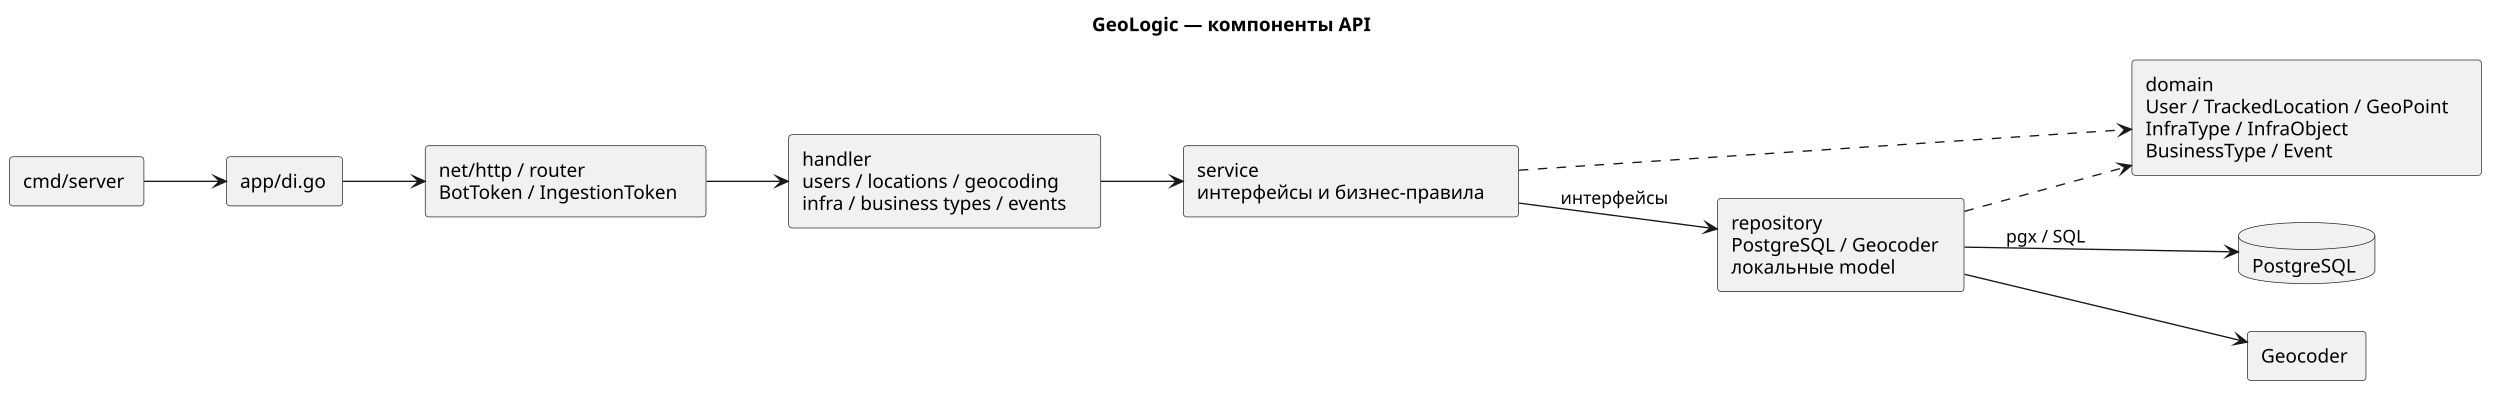
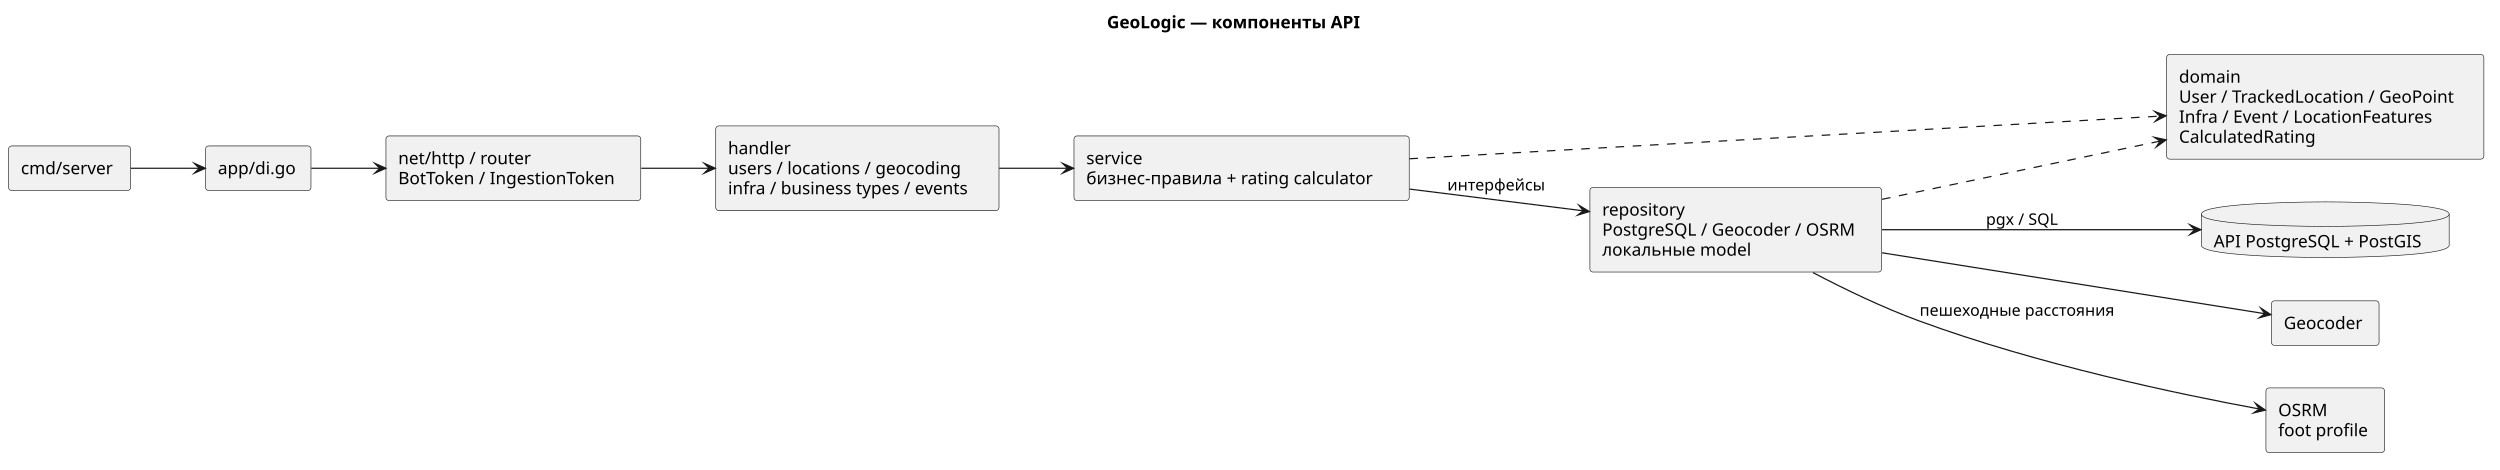
- <svg xmlns="http://www.w3.org/2000/svg" contentStyleType="text/css" data-diagram-type="DESCRIPTION" height="295px" preserveAspectRatio="none" style="width:1846px;height:295px;background:#FFFFFF;" version="1.1" viewBox="0 0 1846 295" width="1846px" zoomAndPan="magnify">
+ <svg xmlns="http://www.w3.org/2000/svg" contentStyleType="text/css" data-diagram-type="DESCRIPTION" height="382px" preserveAspectRatio="none" style="width:2034px;height:382px;background:#FFFFFF;" version="1.1" viewBox="0 0 2034 382" width="2034px" zoomAndPan="magnify">
  <defs />
  <g>
    <g class="title" data-source-line="1">
-       <text fill="#000000" font-family="sans-serif" font-size="14" font-weight="700" lengthAdjust="spacing" textLength="226.659" x="806.321" y="22.995">GeoLogic — компоненты API</text>
+       <text fill="#000000" font-family="sans-serif" font-size="14" font-weight="700" lengthAdjust="spacing" textLength="226.659" x="900.606" y="22.995">GeoLogic — компоненты API</text>
    </g>
    <g class="entity" data-qualified-name="main" data-source-line="5" id="ent0001">
-       <rect fill="#F1F1F1" height="36.297" rx="2.5" ry="2.5" style="stroke:#181818;stroke-width:0.5;" width="99.256" x="7" y="115.737" />
-       <text fill="#000000" font-family="sans-serif" font-size="14" lengthAdjust="spacing" textLength="79.256" x="17" y="138.732">cmd/server</text>
+       <rect fill="#F1F1F1" height="36.297" rx="2.5" ry="2.5" style="stroke:#181818;stroke-width:0.5;" width="99.256" x="7" y="118.737" />
+       <text fill="#000000" font-family="sans-serif" font-size="14" lengthAdjust="spacing" textLength="79.256" x="17" y="141.732">cmd/server</text>
    </g>
    <g class="entity" data-qualified-name="di" data-source-line="6" id="ent0002">
-       <rect fill="#F1F1F1" height="36.297" rx="2.5" ry="2.5" style="stroke:#181818;stroke-width:0.5;" width="85.748" x="167.26" y="115.737" />
-       <text fill="#000000" font-family="sans-serif" font-size="14" lengthAdjust="spacing" textLength="65.748" x="177.26" y="138.732">app/di.go</text>
+       <rect fill="#F1F1F1" height="36.297" rx="2.5" ry="2.5" style="stroke:#181818;stroke-width:0.5;" width="85.748" x="167.26" y="118.737" />
+       <text fill="#000000" font-family="sans-serif" font-size="14" lengthAdjust="spacing" textLength="65.748" x="177.26" y="141.732">app/di.go</text>
    </g>
    <g class="entity" data-qualified-name="server" data-source-line="7" id="ent0003">
-       <rect fill="#F1F1F1" height="52.594" rx="2.5" ry="2.5" style="stroke:#181818;stroke-width:0.5;" width="207.311" x="314" y="107.587" />
-       <text fill="#000000" font-family="sans-serif" font-size="14" lengthAdjust="spacing" textLength="113.101" x="324" y="130.582">net/http / router</text>
-       <text fill="#000000" font-family="sans-serif" font-size="14" lengthAdjust="spacing" textLength="187.311" x="324" y="146.879">BotToken / IngestionToken</text>
+       <rect fill="#F1F1F1" height="52.594" rx="2.5" ry="2.5" style="stroke:#181818;stroke-width:0.5;" width="207.311" x="314" y="110.597" />
+       <text fill="#000000" font-family="sans-serif" font-size="14" lengthAdjust="spacing" textLength="113.101" x="324" y="133.592">net/http / router</text>
+       <text fill="#000000" font-family="sans-serif" font-size="14" lengthAdjust="spacing" textLength="187.311" x="324" y="149.889">BotToken / IngestionToken</text>
    </g>
    <g class="entity" data-qualified-name="handler" data-source-line="8" id="ent0004">
-       <rect fill="#F1F1F1" height="68.891" rx="2.5" ry="2.5" style="stroke:#181818;stroke-width:0.5;" width="230.465" x="582.32" y="99.447" />
-       <text fill="#000000" font-family="sans-serif" font-size="14" lengthAdjust="spacing" textLength="53.471" x="592.32" y="122.442">handler</text>
-       <text fill="#000000" font-family="sans-serif" font-size="14" lengthAdjust="spacing" textLength="200.772" x="592.32" y="138.739">users / locations / geocoding</text>
-       <text fill="#000000" font-family="sans-serif" font-size="14" lengthAdjust="spacing" textLength="210.465" x="592.32" y="155.036">infra / business types / events</text>
+       <rect fill="#F1F1F1" height="68.891" rx="2.5" ry="2.5" style="stroke:#181818;stroke-width:0.5;" width="230.465" x="582.32" y="102.447" />
+       <text fill="#000000" font-family="sans-serif" font-size="14" lengthAdjust="spacing" textLength="53.471" x="592.32" y="125.442">handler</text>
+       <text fill="#000000" font-family="sans-serif" font-size="14" lengthAdjust="spacing" textLength="200.772" x="592.32" y="141.739">users / locations / geocoding</text>
+       <text fill="#000000" font-family="sans-serif" font-size="14" lengthAdjust="spacing" textLength="210.465" x="592.32" y="158.036">infra / business types / events</text>
    </g>
    <g class="entity" data-qualified-name="service" data-source-line="9" id="ent0005">
-       <rect fill="#F1F1F1" height="52.594" rx="2.5" ry="2.5" style="stroke:#181818;stroke-width:0.5;" width="247.527" x="873.78" y="107.587" />
-       <text fill="#000000" font-family="sans-serif" font-size="14" lengthAdjust="spacing" textLength="50.148" x="883.78" y="130.582">service</text>
-       <text fill="#000000" font-family="sans-serif" font-size="14" lengthAdjust="spacing" textLength="227.527" x="883.78" y="146.879">интерфейсы и бизнес-правила</text>
+       <rect fill="#F1F1F1" height="52.594" rx="2.5" ry="2.5" style="stroke:#181818;stroke-width:0.5;" width="272.759" x="873.78" y="110.597" />
+       <text fill="#000000" font-family="sans-serif" font-size="14" lengthAdjust="spacing" textLength="50.148" x="883.78" y="133.592">service</text>
+       <text fill="#000000" font-family="sans-serif" font-size="14" lengthAdjust="spacing" textLength="252.759" x="883.78" y="149.889">бизнес-правила + rating calculator</text>
    </g>
    <g class="entity" data-qualified-name="repo" data-source-line="10" id="ent0006">
-       <rect fill="#F1F1F1" height="68.891" rx="2.5" ry="2.5" style="stroke:#181818;stroke-width:0.5;" width="181.916" x="1268.31" y="146.447" />
-       <text fill="#000000" font-family="sans-serif" font-size="14" lengthAdjust="spacing" textLength="71.101" x="1278.31" y="169.442">repository</text>
-       <text fill="#000000" font-family="sans-serif" font-size="14" lengthAdjust="spacing" textLength="161.916" x="1278.31" y="185.739">PostgreSQL / Geocoder</text>
-       <text fill="#000000" font-family="sans-serif" font-size="14" lengthAdjust="spacing" textLength="128.611" x="1278.31" y="202.036">локальные model</text>
+       <rect fill="#F1F1F1" height="68.891" rx="2.5" ry="2.5" style="stroke:#181818;stroke-width:0.5;" width="237.246" x="1293.54" y="152.447" />
+       <text fill="#000000" font-family="sans-serif" font-size="14" lengthAdjust="spacing" textLength="71.101" x="1303.54" y="175.442">repository</text>
+       <text fill="#000000" font-family="sans-serif" font-size="14" lengthAdjust="spacing" textLength="217.246" x="1303.54" y="191.739">PostgreSQL / Geocoder / OSRM</text>
+       <text fill="#000000" font-family="sans-serif" font-size="14" lengthAdjust="spacing" textLength="128.611" x="1303.54" y="208.036">локальные model</text>
    </g>
    <g class="entity" data-qualified-name="domain" data-source-line="11" id="ent0007">
-       <rect fill="#F1F1F1" height="85.188" rx="2.5" ry="2.5" style="stroke:#181818;stroke-width:0.5;" width="258.082" x="1574.22" y="44.297" />
-       <text fill="#000000" font-family="sans-serif" font-size="14" lengthAdjust="spacing" textLength="52.432" x="1584.22" y="67.292">domain</text>
-       <text fill="#000000" font-family="sans-serif" font-size="14" lengthAdjust="spacing" textLength="238.082" x="1584.22" y="83.589">User / TrackedLocation / GeoPoint</text>
-       <text fill="#000000" font-family="sans-serif" font-size="14" lengthAdjust="spacing" textLength="158.081" x="1584.22" y="99.886">InfraType / InfraObject</text>
-       <text fill="#000000" font-family="sans-serif" font-size="14" lengthAdjust="spacing" textLength="149.796" x="1584.22" y="116.183">BusinessType / Event</text>
+       <rect fill="#F1F1F1" height="85.188" rx="2.5" ry="2.5" style="stroke:#181818;stroke-width:0.5;" width="258.082" x="1762.79" y="44.297" />
+       <text fill="#000000" font-family="sans-serif" font-size="14" lengthAdjust="spacing" textLength="52.432" x="1772.79" y="67.292">domain</text>
+       <text fill="#000000" font-family="sans-serif" font-size="14" lengthAdjust="spacing" textLength="238.082" x="1772.79" y="83.589">User / TrackedLocation / GeoPoint</text>
+       <text fill="#000000" font-family="sans-serif" font-size="14" lengthAdjust="spacing" textLength="220.336" x="1772.79" y="99.886">Infra / Event / LocationFeatures</text>
+       <text fill="#000000" font-family="sans-serif" font-size="14" lengthAdjust="spacing" textLength="119.718" x="1772.79" y="116.183">CalculatedRating</text>
    </g>
    <g class="entity" data-qualified-name="db" data-source-line="12" id="ent0008">
-       <path d="M1652.89,174.237 C1652.89,164.237 1703.266,164.237 1703.266,164.237 C1703.266,164.237 1753.643,164.237 1753.643,174.237 L1753.643,199.534 C1753.643,209.534 1703.266,209.534 1703.266,209.534 C1703.266,209.534 1652.89,209.534 1652.89,199.534 L1652.89,174.237" fill="#F1F1F1" style="stroke:#181818;stroke-width:0.5;" />
-       <path d="M1652.89,174.237 C1652.89,184.237 1703.266,184.237 1703.266,184.237 C1703.266,184.237 1753.643,184.237 1753.643,174.237" fill="none" style="stroke:#181818;stroke-width:0.5;" />
-       <text fill="#000000" font-family="sans-serif" font-size="14" lengthAdjust="spacing" textLength="80.753" x="1662.89" y="201.232">PostgreSQL</text>
+       <path d="M1791.01,174.237 C1791.01,164.237 1891.829,164.237 1891.829,164.237 C1891.829,164.237 1992.648,164.237 1992.648,174.237 L1992.648,199.534 C1992.648,209.534 1891.829,209.534 1891.829,209.534 C1891.829,209.534 1791.01,209.534 1791.01,199.534 L1791.01,174.237" fill="#F1F1F1" style="stroke:#181818;stroke-width:0.5;" />
+       <path d="M1791.01,174.237 C1791.01,184.237 1891.829,184.237 1891.829,184.237 C1891.829,184.237 1992.648,184.237 1992.648,174.237" fill="none" style="stroke:#181818;stroke-width:0.5;" />
+       <text fill="#000000" font-family="sans-serif" font-size="14" lengthAdjust="spacing" textLength="181.638" x="1801.01" y="201.232">API PostgreSQL + PostGIS</text>
    </g>
    <g class="entity" data-qualified-name="geo" data-source-line="13" id="ent0009">
-       <rect fill="#F1F1F1" height="36.297" rx="2.5" ry="2.5" style="stroke:#181818;stroke-width:0.5;" width="87.546" x="1659.49" y="244.737" />
-       <text fill="#000000" font-family="sans-serif" font-size="14" lengthAdjust="spacing" textLength="67.546" x="1669.49" y="267.732">Geocoder</text>
+       <rect fill="#F1F1F1" height="36.297" rx="2.5" ry="2.5" style="stroke:#181818;stroke-width:0.5;" width="87.546" x="1848.05" y="244.737" />
+       <text fill="#000000" font-family="sans-serif" font-size="14" lengthAdjust="spacing" textLength="67.546" x="1858.05" y="267.732">Geocoder</text>
    </g>
-     <g class="link" data-entity-1="ent0001" data-entity-2="ent0002" data-link-type="dependency" data-source-line="14" id="lnk10">
-       <path d="M106.4,133.887 C125.95,133.887 143.25,133.887 162.08,133.887" fill="none" id="main-to-di" style="stroke:#181818;stroke-width:1;" />
-       <polygon fill="#181818" points="167.08,133.887,158.08,129.887,162.08,133.887,158.08,137.887,167.08,133.887" style="stroke:#181818;stroke-width:1;stroke-linejoin:miter;stroke-miterlimit:10;" />
+     <g class="entity" data-qualified-name="osrm" data-source-line="14" id="ent0010">
+       <rect fill="#F1F1F1" height="52.594" rx="2.5" ry="2.5" style="stroke:#181818;stroke-width:0.5;" width="96.528" x="1843.56" y="315.597" />
+       <text fill="#000000" font-family="sans-serif" font-size="14" lengthAdjust="spacing" textLength="41.713" x="1853.56" y="338.592">OSRM</text>
+       <text fill="#000000" font-family="sans-serif" font-size="14" lengthAdjust="spacing" textLength="76.528" x="1853.56" y="354.889">foot profile</text>
    </g>
-     <g class="link" data-entity-1="ent0002" data-entity-2="ent0003" data-link-type="dependency" data-source-line="15" id="lnk11">
-       <path d="M253.22,133.887 C270.95,133.887 287.44,133.887 308.93,133.887" fill="none" id="di-to-server" style="stroke:#181818;stroke-width:1;" />
-       <polygon fill="#181818" points="313.93,133.887,304.93,129.887,308.93,133.887,304.93,137.887,313.93,133.887" style="stroke:#181818;stroke-width:1;stroke-linejoin:miter;stroke-miterlimit:10;" />
+     <g class="link" data-entity-1="ent0001" data-entity-2="ent0002" data-link-type="dependency" data-source-line="15" id="lnk11">
+       <path d="M106.4,136.887 C125.95,136.887 143.25,136.887 162.08,136.887" fill="none" id="main-to-di" style="stroke:#181818;stroke-width:1;" />
+       <polygon fill="#181818" points="167.08,136.887,158.08,132.887,162.08,136.887,158.08,140.887,167.08,136.887" style="stroke:#181818;stroke-width:1;stroke-linejoin:miter;stroke-miterlimit:10;" />
    </g>
-     <g class="link" data-entity-1="ent0003" data-entity-2="ent0004" data-link-type="dependency" data-source-line="16" id="lnk12">
-       <path d="M521.74,133.887 C541.36,133.887 557,133.887 576.95,133.887" fill="none" id="server-to-handler" style="stroke:#181818;stroke-width:1;" />
-       <polygon fill="#181818" points="581.95,133.887,572.95,129.887,576.95,133.887,572.95,137.887,581.95,133.887" style="stroke:#181818;stroke-width:1;stroke-linejoin:miter;stroke-miterlimit:10;" />
+     <g class="link" data-entity-1="ent0002" data-entity-2="ent0003" data-link-type="dependency" data-source-line="16" id="lnk12">
+       <path d="M253.22,136.887 C270.95,136.887 287.44,136.887 308.93,136.887" fill="none" id="di-to-server" style="stroke:#181818;stroke-width:1;" />
+       <polygon fill="#181818" points="313.93,136.887,304.93,132.887,308.93,136.887,304.93,140.887,313.93,136.887" style="stroke:#181818;stroke-width:1;stroke-linejoin:miter;stroke-miterlimit:10;" />
    </g>
-     <g class="link" data-entity-1="ent0004" data-entity-2="ent0005" data-link-type="dependency" data-source-line="17" id="lnk13">
-       <path d="M812.91,133.887 C832.77,133.887 848.5,133.887 868.58,133.887" fill="none" id="handler-to-service" style="stroke:#181818;stroke-width:1;" />
-       <polygon fill="#181818" points="873.58,133.887,864.58,129.887,868.58,133.887,864.58,137.887,873.58,133.887" style="stroke:#181818;stroke-width:1;stroke-linejoin:miter;stroke-miterlimit:10;" />
+     <g class="link" data-entity-1="ent0003" data-entity-2="ent0004" data-link-type="dependency" data-source-line="17" id="lnk13">
+       <path d="M521.74,136.887 C541.36,136.887 557,136.887 576.95,136.887" fill="none" id="server-to-handler" style="stroke:#181818;stroke-width:1;" />
+       <polygon fill="#181818" points="581.95,136.887,572.95,132.887,576.95,136.887,572.95,140.887,581.95,136.887" style="stroke:#181818;stroke-width:1;stroke-linejoin:miter;stroke-miterlimit:10;" />
    </g>
-     <g class="link" data-entity-1="ent0005" data-entity-2="ent0006" data-link-type="dependency" data-source-line="18" id="lnk14">
-       <path d="M1121.59,149.967 C1169.6,156.237 1218.682,162.649 1262.982,168.439" fill="none" id="service-to-repo" style="stroke:#181818;stroke-width:1;" />
-       <polygon fill="#181818" points="1267.94,169.087,1259.534,163.954,1262.982,168.439,1258.497,171.887,1267.94,169.087" style="stroke:#181818;stroke-width:1;stroke-linejoin:miter;stroke-miterlimit:10;" />
-       <text fill="#000000" font-family="sans-serif" font-size="13" lengthAdjust="spacing" textLength="85.744" x="1152.31" y="150.644">интерфейсы</text>
+     <g class="link" data-entity-1="ent0004" data-entity-2="ent0005" data-link-type="dependency" data-source-line="18" id="lnk14">
+       <path d="M812.89,136.887 C832.6,136.887 848.27,136.887 868.49,136.887" fill="none" id="handler-to-service" style="stroke:#181818;stroke-width:1;" />
+       <polygon fill="#181818" points="873.49,136.887,864.49,132.887,868.49,136.887,864.49,140.887,873.49,136.887" style="stroke:#181818;stroke-width:1;stroke-linejoin:miter;stroke-miterlimit:10;" />
    </g>
-     <g class="link" data-entity-1="ent0005" data-entity-2="ent0007" data-link-type="dependency" data-source-line="19" id="lnk15">
-       <path d="M1121.53,125.677 C1248.29,117.207 1440.081,104.4 1568.821,95.8" fill="none" id="service-to-domain" style="stroke:#181818;stroke-width:1;stroke-dasharray:7,7;" />
-       <polygon fill="#181818" points="1573.81,95.467,1564.563,92.076,1568.821,95.8,1565.097,100.058,1573.81,95.467" style="stroke:#181818;stroke-width:1;stroke-linejoin:miter;stroke-miterlimit:10;" />
+     <g class="link" data-entity-1="ent0005" data-entity-2="ent0006" data-link-type="dependency" data-source-line="19" id="lnk15">
+       <path d="M1146.86,153.857 C1194.33,159.787 1242.239,165.777 1288.149,171.517" fill="none" id="service-to-repo" style="stroke:#181818;stroke-width:1;" />
+       <polygon fill="#181818" points="1293.11,172.137,1284.676,167.051,1288.149,171.517,1283.683,174.989,1293.11,172.137" style="stroke:#181818;stroke-width:1;stroke-linejoin:miter;stroke-miterlimit:10;" />
+       <text fill="#000000" font-family="sans-serif" font-size="13" lengthAdjust="spacing" textLength="85.744" x="1177.54" y="154.964">интерфейсы</text>
    </g>
-     <g class="link" data-entity-1="ent0006" data-entity-2="ent0007" data-link-type="dependency" data-source-line="20" id="lnk16">
-       <path d="M1450.57,156.067 C1488.27,145.707 1527.939,134.802 1568.949,123.532" fill="none" id="repo-to-domain" style="stroke:#181818;stroke-width:1;stroke-dasharray:7,7;" />
-       <polygon fill="#181818" points="1573.77,122.207,1564.032,120.735,1568.949,123.532,1566.152,128.449,1573.77,122.207" style="stroke:#181818;stroke-width:1;stroke-linejoin:miter;stroke-miterlimit:10;" />
+     <g class="link" data-entity-1="ent0005" data-entity-2="ent0007" data-link-type="dependency" data-source-line="20" id="lnk16">
+       <path d="M1146.68,129.187 C1314.4,119.657 1592.908,103.82 1757.318,94.481" fill="none" id="service-to-domain" style="stroke:#181818;stroke-width:1;stroke-dasharray:7,7;" />
+       <polygon fill="#181818" points="1762.31,94.197,1753.098,90.714,1757.318,94.481,1753.551,98.701,1762.31,94.197" style="stroke:#181818;stroke-width:1;stroke-linejoin:miter;stroke-miterlimit:10;" />
    </g>
-     <g class="link" data-entity-1="ent0006" data-entity-2="ent0008" data-link-type="dependency" data-source-line="21" id="lnk17">
-       <path d="M1450.57,182.477 C1515.28,183.607 1595.001,185.01 1647.781,185.93" fill="none" id="repo-to-db" style="stroke:#181818;stroke-width:1;" />
-       <polygon fill="#181818" points="1652.78,186.017,1643.851,181.861,1647.781,185.93,1643.712,189.859,1652.78,186.017" style="stroke:#181818;stroke-width:1;stroke-linejoin:miter;stroke-miterlimit:10;" />
-       <text fill="#000000" font-family="sans-serif" font-size="13" lengthAdjust="spacing" textLength="62.569" x="1481.22" y="179.064">pgx / SQL</text>
+     <g class="link" data-entity-1="ent0006" data-entity-2="ent0007" data-link-type="dependency" data-source-line="21" id="lnk17">
+       <path d="M1531.24,162.167 C1601.41,147.477 1685.566,129.862 1757.486,114.802" fill="none" id="repo-to-domain" style="stroke:#181818;stroke-width:1;stroke-dasharray:7,7;" />
+       <polygon fill="#181818" points="1762.38,113.777,1752.751,111.706,1757.486,114.802,1754.391,119.537,1762.38,113.777" style="stroke:#181818;stroke-width:1;stroke-linejoin:miter;stroke-miterlimit:10;" />
    </g>
-     <g class="link" data-entity-1="ent0006" data-entity-2="ent0009" data-link-type="dependency" data-source-line="22" id="lnk18">
-       <path d="M1450.57,202.537 C1518.05,218.717 1602.428,238.951 1654.508,251.441" fill="none" id="repo-to-geo" style="stroke:#181818;stroke-width:1;" />
-       <polygon fill="#181818" points="1659.37,252.607,1651.551,246.618,1654.508,251.441,1649.685,254.398,1659.37,252.607" style="stroke:#181818;stroke-width:1;stroke-linejoin:miter;stroke-miterlimit:10;" />
+     <g class="link" data-entity-1="ent0006" data-entity-2="ent0008" data-link-type="dependency" data-source-line="22" id="lnk18">
+       <path d="M1531.24,186.887 C1610.94,186.887 1709.99,186.887 1785.65,186.887" fill="none" id="repo-to-db" style="stroke:#181818;stroke-width:1;" />
+       <polygon fill="#181818" points="1790.65,186.887,1781.65,182.887,1785.65,186.887,1781.65,190.887,1790.65,186.887" style="stroke:#181818;stroke-width:1;stroke-linejoin:miter;stroke-miterlimit:10;" />
+       <text fill="#000000" font-family="sans-serif" font-size="13" lengthAdjust="spacing" textLength="62.569" x="1615.79" y="182.954">pgx / SQL</text>
+     </g>
+     <g class="link" data-entity-1="ent0006" data-entity-2="ent0009" data-link-type="dependency" data-source-line="23" id="lnk19">
+       <path d="M1531.24,205.677 C1633.87,222.007 1771.942,243.971 1842.702,255.231" fill="none" id="repo-to-geo" style="stroke:#181818;stroke-width:1;" />
+       <polygon fill="#181818" points="1847.64,256.017,1839.38,250.652,1842.702,255.231,1838.123,258.553,1847.64,256.017" style="stroke:#181818;stroke-width:1;stroke-linejoin:miter;stroke-miterlimit:10;" />
+     </g>
+     <g class="link" data-entity-1="ent0006" data-entity-2="ent0010" data-link-type="dependency" data-source-line="24" id="lnk20">
+       <path d="M1475,221.767 C1500.91,235.357 1531.73,250.197 1560.79,260.887 C1658.37,296.807 1773.113,320.76 1838.193,332.76" fill="none" id="repo-to-osrm" style="stroke:#181818;stroke-width:1;" />
+       <polygon fill="#181818" points="1843.11,333.667,1834.985,328.101,1838.193,332.76,1833.534,335.969,1843.11,333.667" style="stroke:#181818;stroke-width:1;stroke-linejoin:miter;stroke-miterlimit:10;" />
+       <text fill="#000000" font-family="sans-serif" font-size="13" lengthAdjust="spacing" textLength="170.549" x="1561.79" y="256.954">пешеходные расстояния</text>
    </g>
  </g>
</svg>
